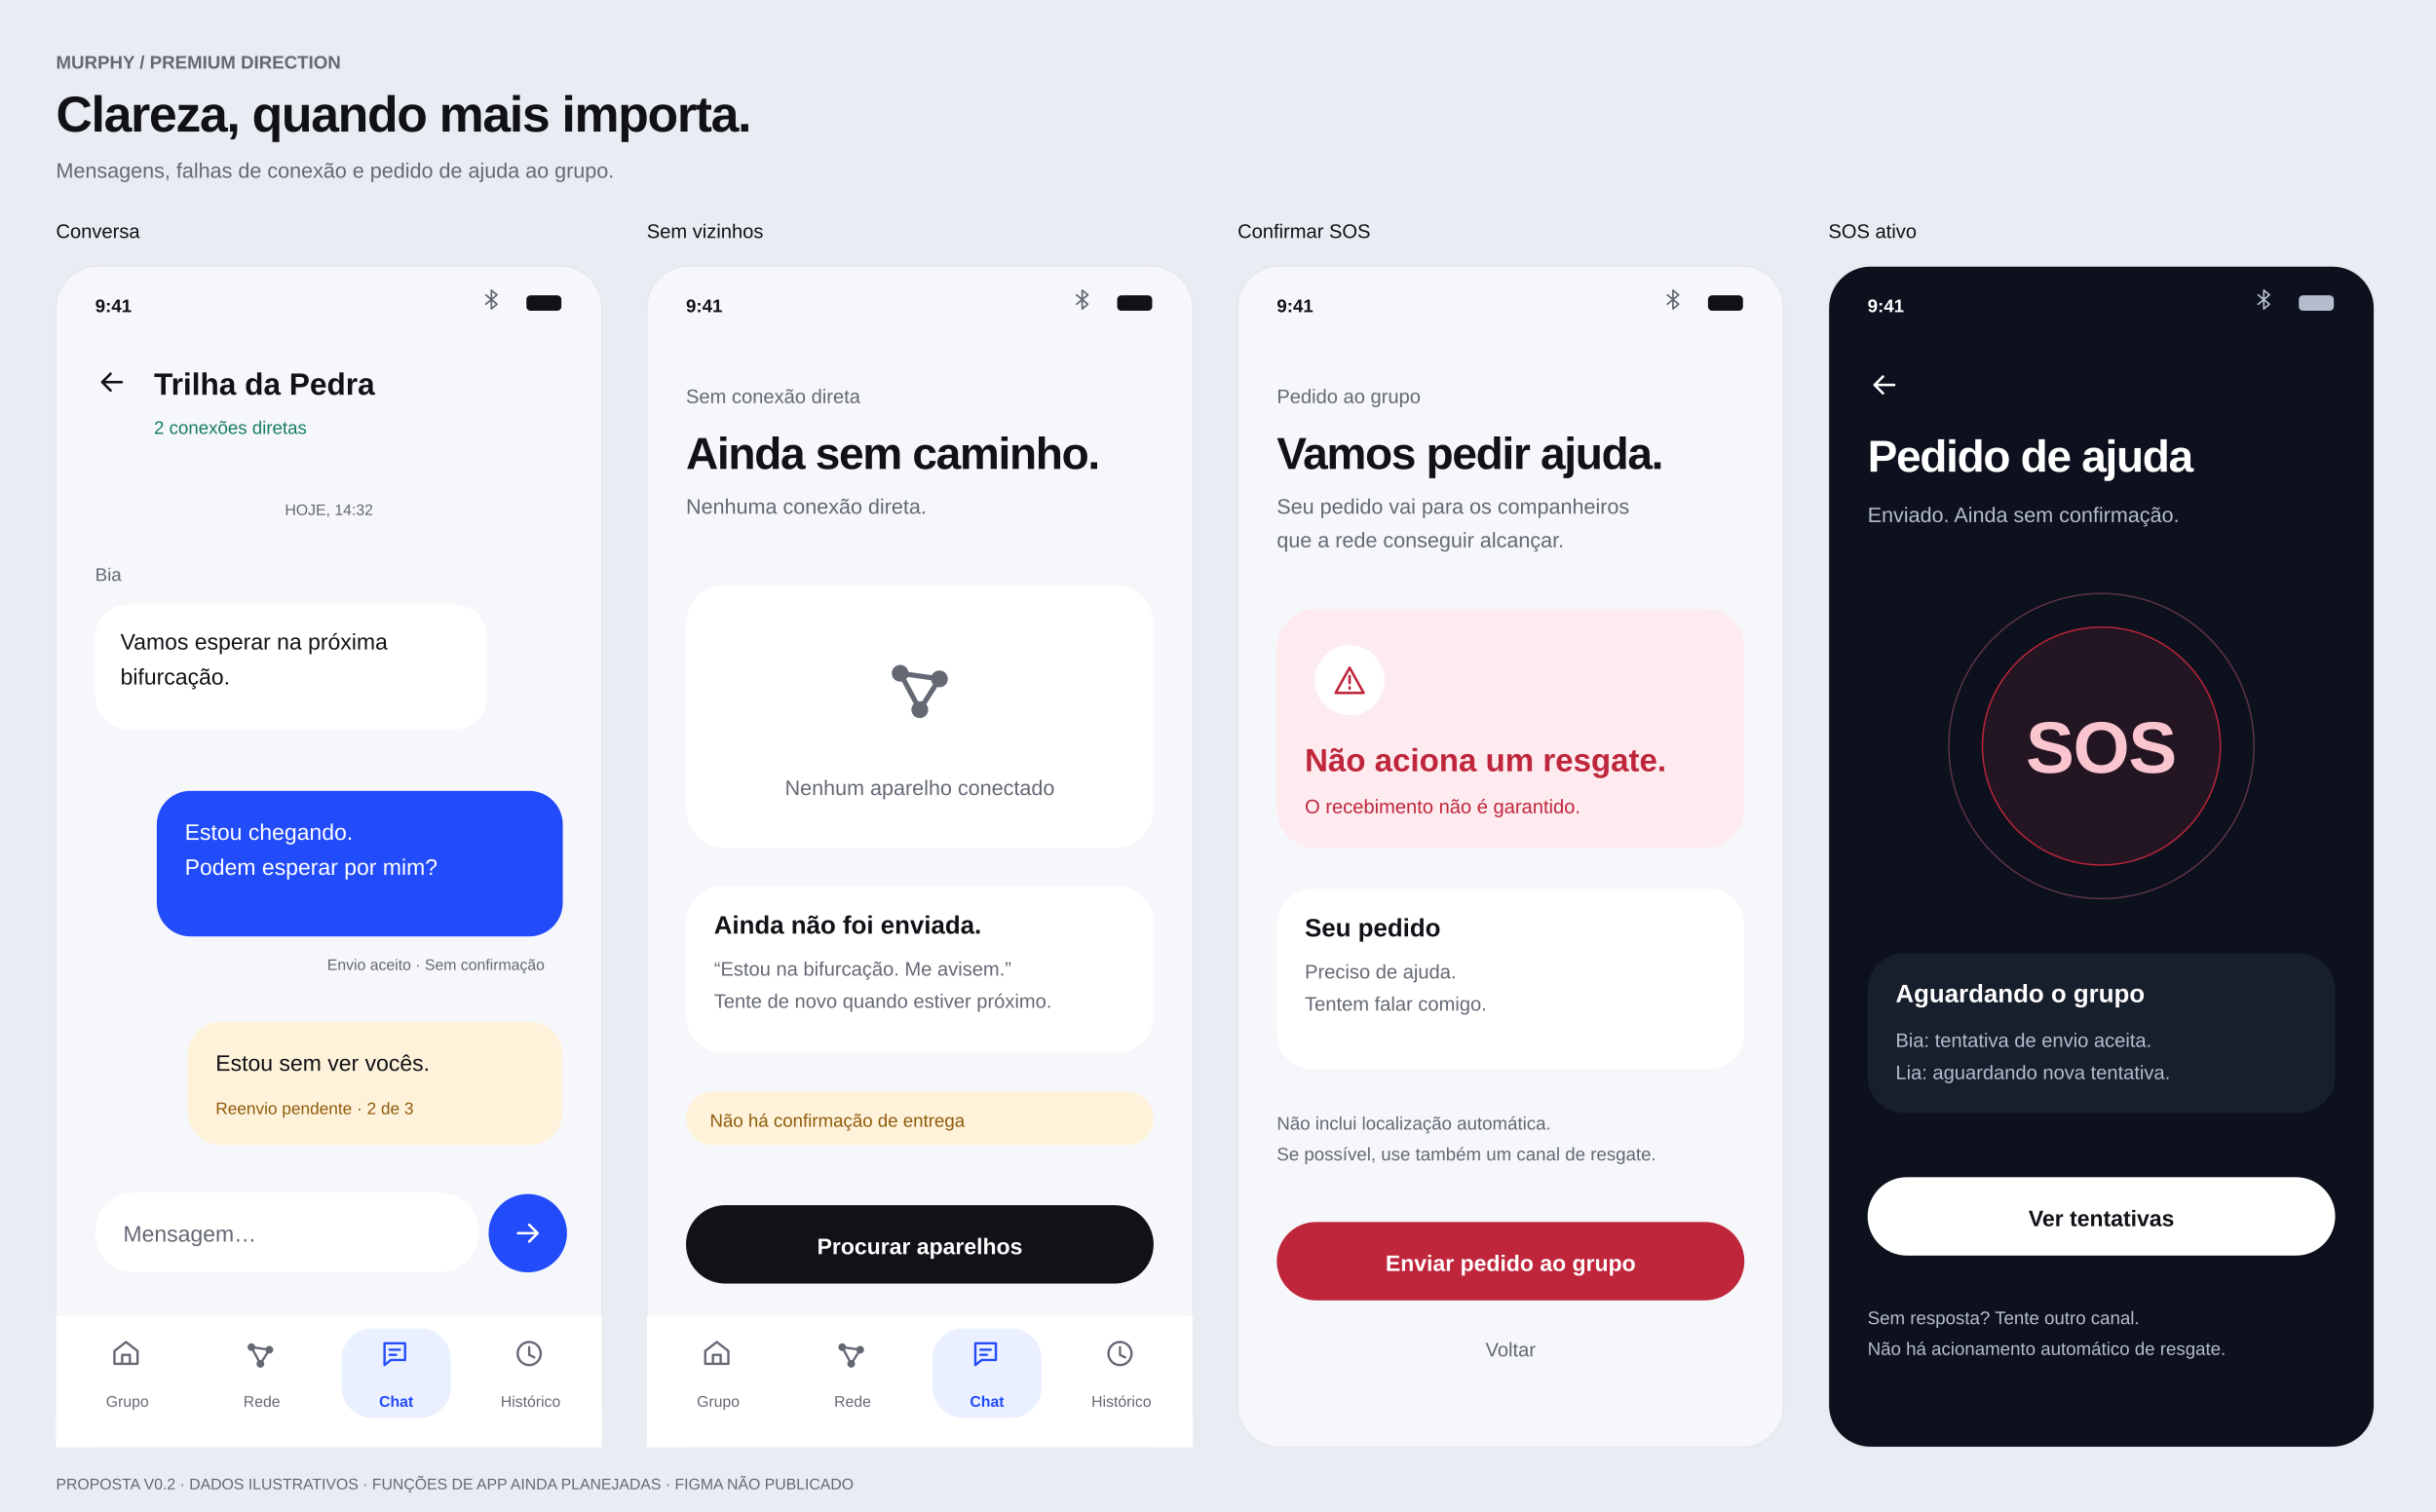
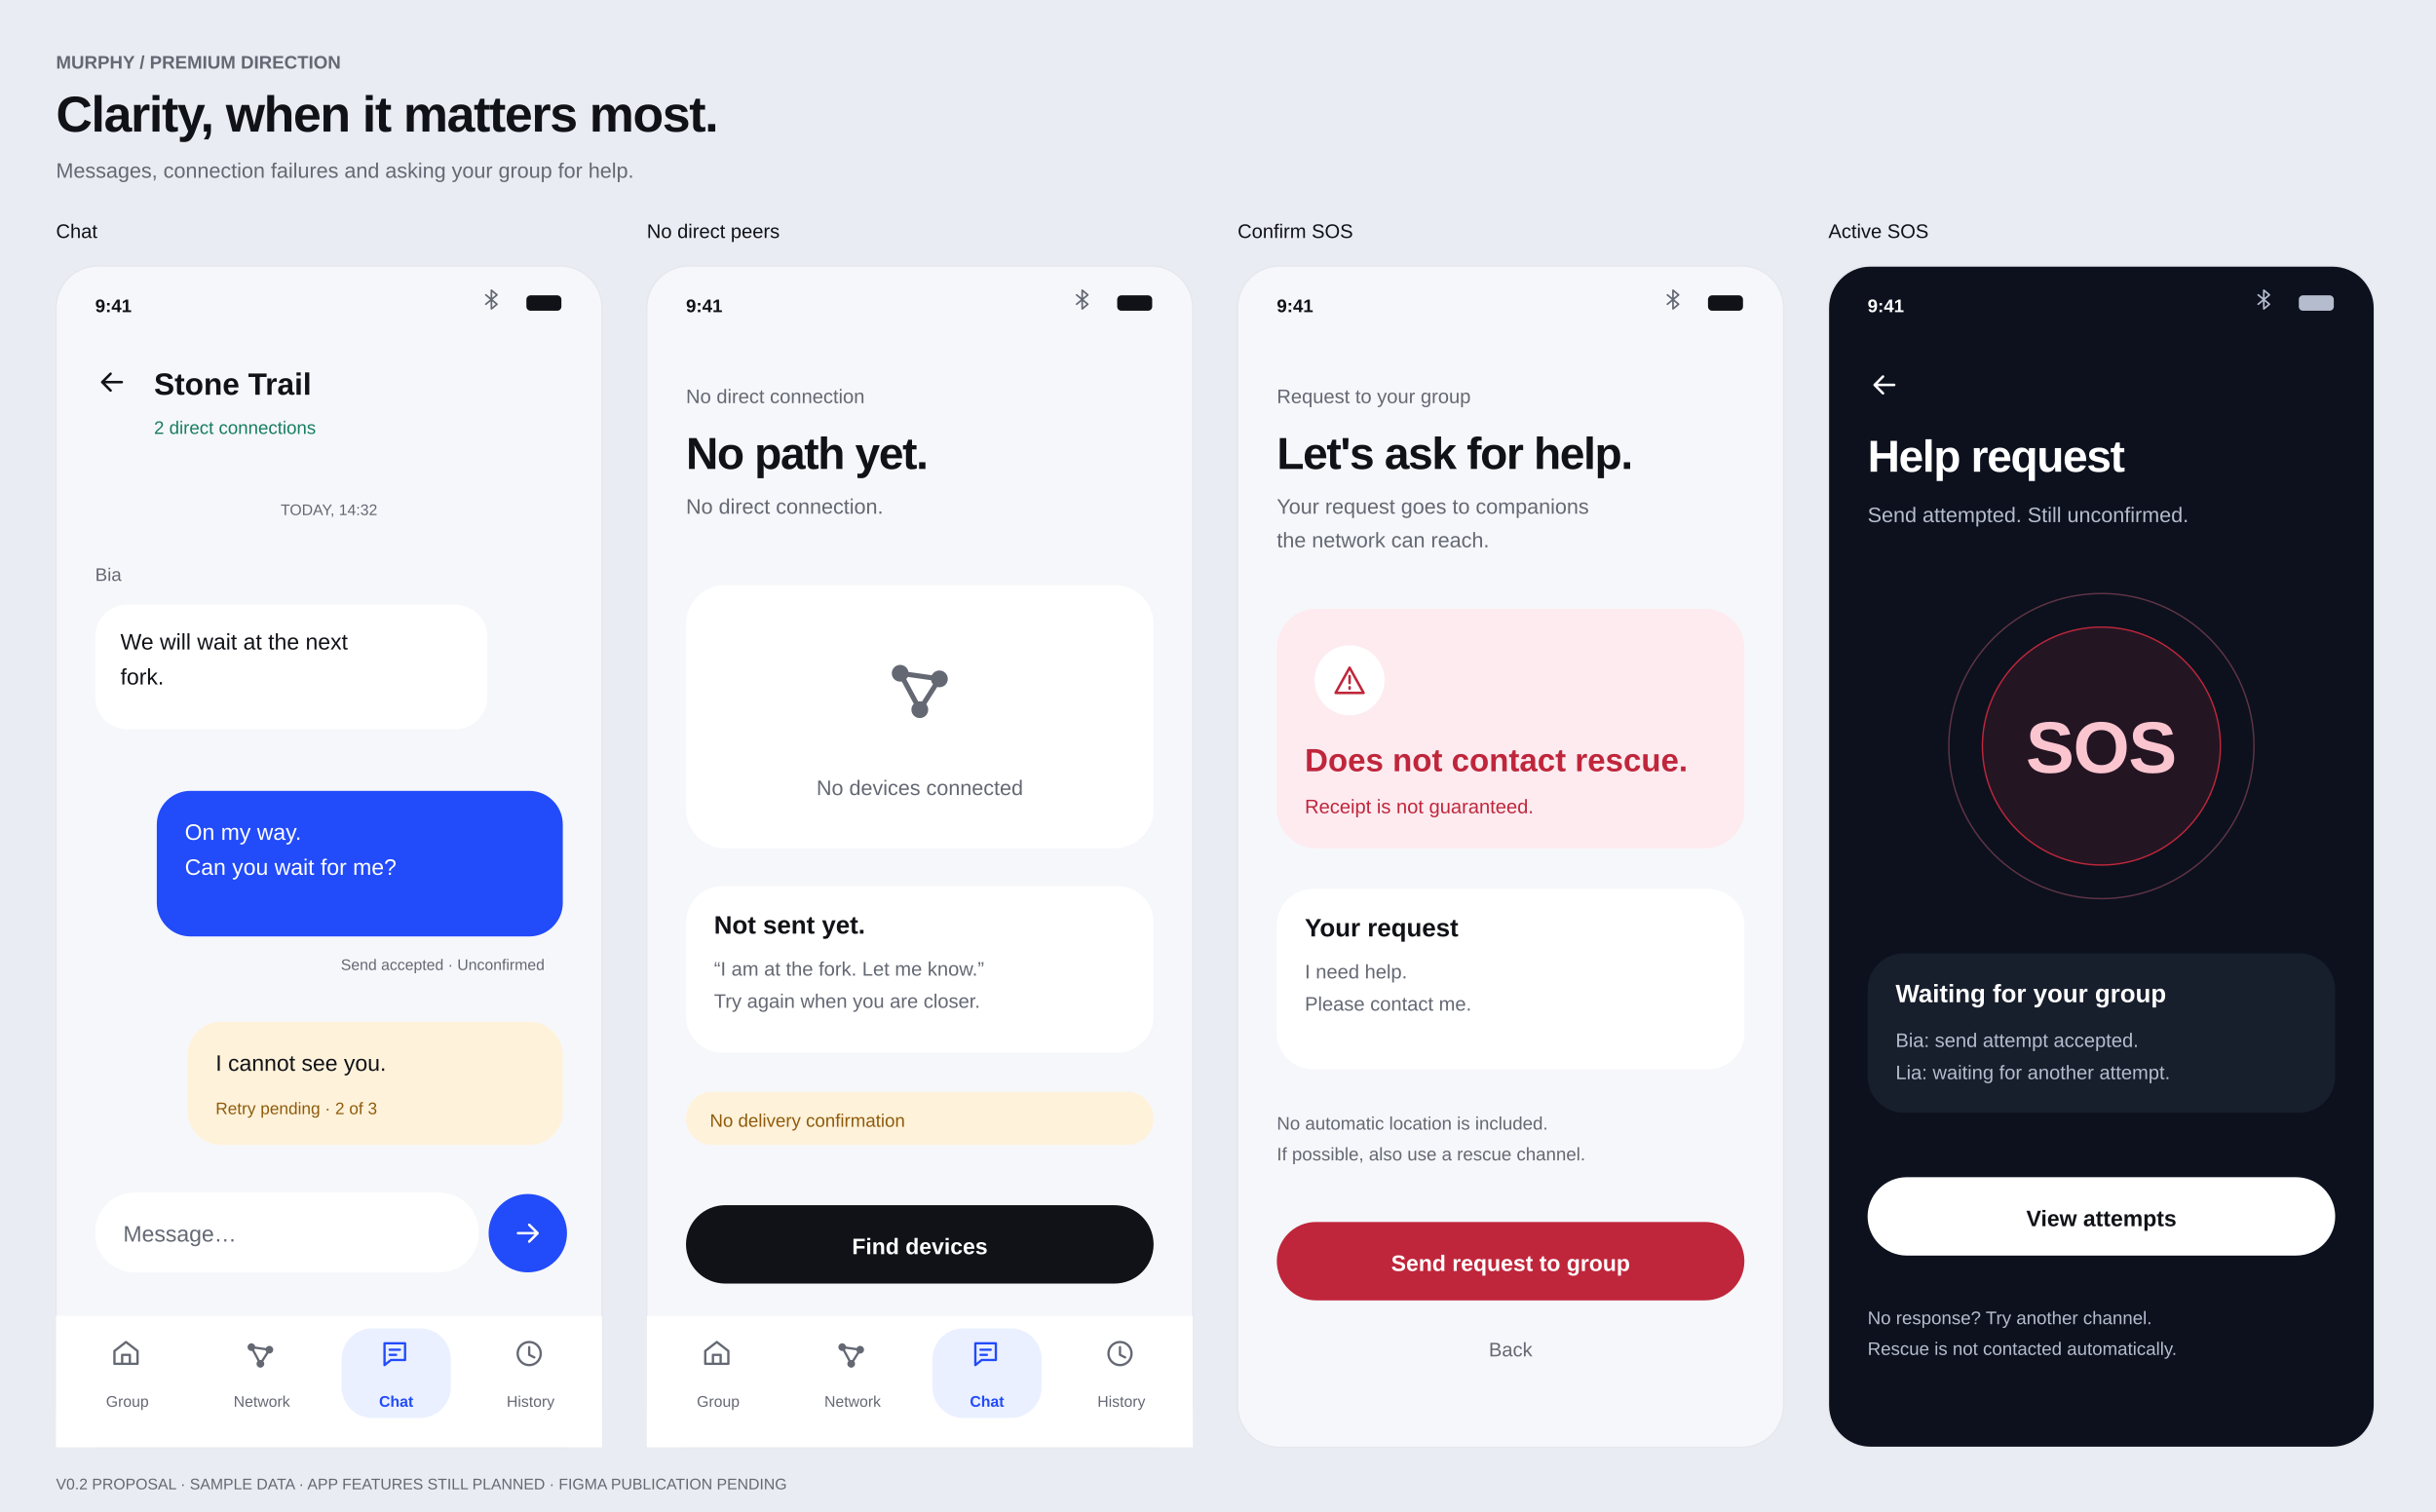
<svg xmlns="http://www.w3.org/2000/svg" width="1740" height="1080" viewBox="0 0 1740 1080">
  <defs>
    <linearGradient id="ice" x1="0" y1="0" x2="1" y2="1">
      <stop stop-color="#F1F5FF" />
      <stop offset=".5" stop-color="#E0E9FF" />
      <stop offset="1" stop-color="#F8F9FF" />
    </linearGradient>
    <linearGradient id="night" x1="0" y1="0" x2="1" y2="1">
      <stop stop-color="#121B2D" />
      <stop offset="1" stop-color="#253C64" />
    </linearGradient>
    <radialGradient id="orb">
      <stop stop-color="#B1C9FF" />
      <stop offset=".55" stop-color="#4E7CFF" />
      <stop offset="1" stop-color="#203EC2" />
    </radialGradient>
  </defs>
  <rect x="0" y="0" width="1740" height="1080" rx="0" fill="#E9ECF2" stroke="none" />
  <text x="40" y="49" font-family="Helvetica Neue, Arial, sans-serif" font-size="13" font-weight="600" fill="#646873" letter-spacing="0">MURPHY / PREMIUM DIRECTION</text>
-   <text x="40" y="94" font-family="Helvetica Neue, Arial, sans-serif" font-size="36" font-weight="600" fill="#111217" letter-spacing="-0.9">Clareza, quando mais importa.</text>
-   <text x="40" y="127" font-family="Helvetica Neue, Arial, sans-serif" font-size="15" font-weight="400" fill="#646873" letter-spacing="0">Mensagens, falhas de conexão e pedido de ajuda ao grupo.</text>
-   <text x="40" y="170" font-family="Helvetica Neue, Arial, sans-serif" font-size="14" font-weight="500" fill="#111217" letter-spacing="0">Conversa</text>
+   <text x="40" y="94" font-family="Helvetica Neue, Arial, sans-serif" font-size="36" font-weight="600" fill="#111217" letter-spacing="-0.9">Clarity, when it matters most.</text>
+   <text x="40" y="127" font-family="Helvetica Neue, Arial, sans-serif" font-size="15" font-weight="400" fill="#646873" letter-spacing="0">Messages, connection failures and asking your group for help.</text>
+   <text x="40" y="170" font-family="Helvetica Neue, Arial, sans-serif" font-size="14" font-weight="500" fill="#111217" letter-spacing="0">Chat</text>
  <g id="screen-9" transform="translate(40 190)">
    <rect x="0" y="0" width="390" height="844" rx="30" fill="#F6F7FA" stroke="#E5E7ED" />
    <text x="28" y="33" font-family="Helvetica Neue, Arial, sans-serif" font-size="13" font-weight="600" fill="#111217" letter-spacing="0">9:41</text>
    <g transform="translate(303 16) scale(0.6666667)">
      <path d="M12 2v20l6-5L6 7l12 10 M12 2l6 5L6 17" fill="none" stroke="#646873" stroke-width="1.8" stroke-linecap="round" stroke-linejoin="round" />
    </g>
    <rect x="336" y="21" width="25" height="11" rx="3" fill="#111217" stroke="none" />
    <g transform="translate(28 71) scale(1)">
      <path d="M19 12H5 M11 6l-6 6 6 6" fill="none" stroke="#111217" stroke-width="1.8" stroke-linecap="round" stroke-linejoin="round" />
    </g>
-     <text x="70" y="92" font-family="Helvetica Neue, Arial, sans-serif" font-size="22" font-weight="600" fill="#111217" letter-spacing="0">Trilha da Pedra</text>
-     <text x="70" y="120" font-family="Helvetica Neue, Arial, sans-serif" font-size="13" font-weight="400" fill="#167D60" letter-spacing="0">2 conexões diretas</text>
-     <text x="195" y="178" text-anchor="middle" font-family="Helvetica Neue, Arial, sans-serif" font-size="11" font-weight="500" fill="#646873" letter-spacing="0">HOJE, 14:32</text>
+     <text x="70" y="92" font-family="Helvetica Neue, Arial, sans-serif" font-size="22" font-weight="600" fill="#111217" letter-spacing="0">Stone Trail</text>
+     <text x="70" y="120" font-family="Helvetica Neue, Arial, sans-serif" font-size="13" font-weight="400" fill="#167D60" letter-spacing="0">2 direct connections</text>
+     <text x="195" y="178" text-anchor="middle" font-family="Helvetica Neue, Arial, sans-serif" font-size="11" font-weight="500" fill="#646873" letter-spacing="0">TODAY, 14:32</text>
    <text x="28" y="225" font-family="Helvetica Neue, Arial, sans-serif" font-size="13" font-weight="500" fill="#646873" letter-spacing="0">Bia</text>
    <rect x="28" y="242" width="280" height="89" rx="23" fill="#FFFFFF" stroke="none" />
-     <text x="46" y="274" font-family="Helvetica Neue, Arial, sans-serif" font-size="16" font-weight="400" fill="#111217" letter-spacing="0">Vamos esperar na próxima</text>
-     <text x="46" y="299" font-family="Helvetica Neue, Arial, sans-serif" font-size="16" font-weight="400" fill="#111217" letter-spacing="0">bifurcação.</text>
+     <text x="46" y="274" font-family="Helvetica Neue, Arial, sans-serif" font-size="16" font-weight="400" fill="#111217" letter-spacing="0">We will wait at the next</text>
+     <text x="46" y="299" font-family="Helvetica Neue, Arial, sans-serif" font-size="16" font-weight="400" fill="#111217" letter-spacing="0">fork.</text>
    <rect x="72" y="375" width="290" height="104" rx="24" fill="#224BFA" stroke="none" />
-     <text x="92" y="410" font-family="Helvetica Neue, Arial, sans-serif" font-size="16" font-weight="400" fill="#fff" letter-spacing="0">Estou chegando.</text>
-     <text x="92" y="435" font-family="Helvetica Neue, Arial, sans-serif" font-size="16" font-weight="400" fill="#fff" letter-spacing="0">Podem esperar por mim?</text>
-     <text x="349" text-anchor="end" y="503" font-family="Helvetica Neue, Arial, sans-serif" font-size="11" font-weight="400" fill="#646873" letter-spacing="0">Envio aceito · Sem confirmação</text>
+     <text x="92" y="410" font-family="Helvetica Neue, Arial, sans-serif" font-size="16" font-weight="400" fill="#fff" letter-spacing="0">On my way.</text>
+     <text x="92" y="435" font-family="Helvetica Neue, Arial, sans-serif" font-size="16" font-weight="400" fill="#fff" letter-spacing="0">Can you wait for me?</text>
+     <text x="349" text-anchor="end" y="503" font-family="Helvetica Neue, Arial, sans-serif" font-size="11" font-weight="400" fill="#646873" letter-spacing="0">Send accepted · Unconfirmed</text>
    <rect x="94" y="540" width="268" height="88" rx="24" fill="#FFF2DA" stroke="none" />
-     <text x="114" y="575" font-family="Helvetica Neue, Arial, sans-serif" font-size="16" font-weight="400" fill="#111217" letter-spacing="0">Estou sem ver vocês.</text>
-     <text x="114" y="606" font-family="Helvetica Neue, Arial, sans-serif" font-size="12" font-weight="400" fill="#8E5B0B" letter-spacing="0">Reenvio pendente · 2 de 3</text>
+     <text x="114" y="575" font-family="Helvetica Neue, Arial, sans-serif" font-size="16" font-weight="400" fill="#111217" letter-spacing="0">I cannot see you.</text>
+     <text x="114" y="606" font-family="Helvetica Neue, Arial, sans-serif" font-size="12" font-weight="400" fill="#8E5B0B" letter-spacing="0">Retry pending · 2 of 3</text>
    <rect x="28" y="662" width="274" height="57" rx="28" fill="#FFFFFF" stroke="none" />
-     <text x="48" y="697" font-family="Helvetica Neue, Arial, sans-serif" font-size="16" font-weight="400" fill="#646873" letter-spacing="0">Mensagem…</text>
+     <text x="48" y="697" font-family="Helvetica Neue, Arial, sans-serif" font-size="16" font-weight="400" fill="#646873" letter-spacing="0">Message…</text>
    <circle cx="337" cy="691" r="28" fill="#224BFA" />
    <g transform="translate(325 679) scale(1)">
      <path d="M5 12h14 M13 6l6 6-6 6" fill="none" stroke="#fff" stroke-width="1.8" stroke-linecap="round" stroke-linejoin="round" />
    </g>
    <rect x="0" y="750" width="390" height="94" rx="0" fill="#FFFFFF" stroke="none" />
    <rect x="12" y="759" width="78" height="64" rx="22" fill="#FFFFFF" stroke="none" />
    <g transform="translate(39 766) scale(0.9166667)">
      <path d="M3 10L12 3l9 7v10H3Z M9 20v-7h6v7" fill="none" stroke="#646873" stroke-width="1.8" stroke-linecap="round" stroke-linejoin="round" />
    </g>
-     <text x="51" y="815" text-anchor="middle" font-family="Helvetica Neue, Arial, sans-serif" font-size="11" font-weight="400" fill="#646873" letter-spacing="0">Grupo</text>
+     <text x="51" y="815" text-anchor="middle" font-family="Helvetica Neue, Arial, sans-serif" font-size="11" font-weight="400" fill="#646873" letter-spacing="0">Group</text>
    <rect x="108" y="759" width="78" height="64" rx="22" fill="#FFFFFF" stroke="none" />
    <g transform="translate(135 766) scale(0.9166667)">
      <path d="M5 7l14 2-7 11L5 7 M5 7l7 13" fill="none" stroke="#646873" stroke-width="1.8" stroke-linecap="round" stroke-linejoin="round" />
      <circle cx="5" cy="7" r="3" fill="#646873" />
      <circle cx="19" cy="9" r="3" fill="#646873" />
      <circle cx="12" cy="20" r="3" fill="#646873" />
    </g>
-     <text x="147" y="815" text-anchor="middle" font-family="Helvetica Neue, Arial, sans-serif" font-size="11" font-weight="400" fill="#646873" letter-spacing="0">Rede</text>
+     <text x="147" y="815" text-anchor="middle" font-family="Helvetica Neue, Arial, sans-serif" font-size="11" font-weight="400" fill="#646873" letter-spacing="0">Network</text>
    <rect x="204" y="759" width="78" height="64" rx="22" fill="#EAF0FF" stroke="none" />
    <g transform="translate(231 766) scale(0.9166667)">
      <path d="M4 4h16v13H9l-5 4V4 M8 9h8 M8 13h5" fill="none" stroke="#224BFA" stroke-width="1.8" stroke-linecap="round" stroke-linejoin="round" />
    </g>
    <text x="243" y="815" text-anchor="middle" font-family="Helvetica Neue, Arial, sans-serif" font-size="11" font-weight="600" fill="#224BFA" letter-spacing="0">Chat</text>
    <rect x="300" y="759" width="78" height="64" rx="22" fill="#FFFFFF" stroke="none" />
    <g transform="translate(327 766) scale(0.9166667)">
      <path d="M12 7v6l4 2" fill="none" stroke="#646873" stroke-width="1.8" stroke-linecap="round" stroke-linejoin="round" />
      <circle cx="12" cy="12" r="9" fill="none" stroke="#646873" stroke-width="1.8" />
    </g>
-     <text x="339" y="815" text-anchor="middle" font-family="Helvetica Neue, Arial, sans-serif" font-size="11" font-weight="400" fill="#646873" letter-spacing="0">Histórico</text>
+     <text x="339" y="815" text-anchor="middle" font-family="Helvetica Neue, Arial, sans-serif" font-size="11" font-weight="400" fill="#646873" letter-spacing="0">History</text>
  </g>
-   <text x="462" y="170" font-family="Helvetica Neue, Arial, sans-serif" font-size="14" font-weight="500" fill="#111217" letter-spacing="0">Sem vizinhos</text>
+   <text x="462" y="170" font-family="Helvetica Neue, Arial, sans-serif" font-size="14" font-weight="500" fill="#111217" letter-spacing="0">No direct peers</text>
  <g id="screen-10" transform="translate(462 190)">
    <rect x="0" y="0" width="390" height="844" rx="30" fill="#F6F7FA" stroke="#E5E7ED" />
    <text x="28" y="33" font-family="Helvetica Neue, Arial, sans-serif" font-size="13" font-weight="600" fill="#111217" letter-spacing="0">9:41</text>
    <g transform="translate(303 16) scale(0.6666667)">
      <path d="M12 2v20l6-5L6 7l12 10 M12 2l6 5L6 17" fill="none" stroke="#646873" stroke-width="1.8" stroke-linecap="round" stroke-linejoin="round" />
    </g>
    <rect x="336" y="21" width="25" height="11" rx="3" fill="#111217" stroke="none" />
-     <text x="28" y="98" font-family="Helvetica Neue, Arial, sans-serif" font-size="14" font-weight="500" fill="#646873" letter-spacing="0">Sem conexão direta</text>
-     <text x="28" y="145" font-family="Helvetica Neue, Arial, sans-serif" font-size="32" font-weight="600" fill="#111217" letter-spacing="-0.9">Ainda sem caminho.</text>
-     <text x="28" y="177" font-family="Helvetica Neue, Arial, sans-serif" font-size="15" font-weight="400" fill="#646873" letter-spacing="0">Nenhuma conexão direta.</text>
+     <text x="28" y="98" font-family="Helvetica Neue, Arial, sans-serif" font-size="14" font-weight="500" fill="#646873" letter-spacing="0">No direct connection</text>
+     <text x="28" y="145" font-family="Helvetica Neue, Arial, sans-serif" font-size="32" font-weight="600" fill="#111217" letter-spacing="-0.9">No path yet.</text>
+     <text x="28" y="177" font-family="Helvetica Neue, Arial, sans-serif" font-size="15" font-weight="400" fill="#646873" letter-spacing="0">No direct connection.</text>
    <rect x="28" y="228" width="334" height="188" rx="28" fill="#FFFFFF" stroke="none" />
    <g transform="translate(171 277) scale(2)">
      <path d="M5 7l14 2-7 11L5 7 M5 7l7 13" fill="none" stroke="#646873" stroke-width="1.8" stroke-linecap="round" stroke-linejoin="round" />
      <circle cx="5" cy="7" r="3" fill="#646873" />
      <circle cx="19" cy="9" r="3" fill="#646873" />
      <circle cx="12" cy="20" r="3" fill="#646873" />
    </g>
-     <text x="195" y="378" text-anchor="middle" font-family="Helvetica Neue, Arial, sans-serif" font-size="15" font-weight="500" fill="#646873" letter-spacing="0">Nenhum aparelho conectado</text>
+     <text x="195" y="378" text-anchor="middle" font-family="Helvetica Neue, Arial, sans-serif" font-size="15" font-weight="500" fill="#646873" letter-spacing="0">No devices connected</text>
    <rect x="28" y="443" width="334" height="119" rx="26" fill="#FFFFFF" stroke="none" />
-     <text x="48" y="477" font-family="Helvetica Neue, Arial, sans-serif" font-size="18" font-weight="600" fill="#111217" letter-spacing="0">Ainda não foi enviada.</text>
-     <text x="48" y="507" font-family="Helvetica Neue, Arial, sans-serif" font-size="14" font-weight="400" fill="#646873" letter-spacing="0">“Estou na bifurcação. Me avisem.”</text>
-     <text x="48" y="530" font-family="Helvetica Neue, Arial, sans-serif" font-size="14" font-weight="400" fill="#646873" letter-spacing="0">Tente de novo quando estiver próximo.</text>
+     <text x="48" y="477" font-family="Helvetica Neue, Arial, sans-serif" font-size="18" font-weight="600" fill="#111217" letter-spacing="0">Not sent yet.</text>
+     <text x="48" y="507" font-family="Helvetica Neue, Arial, sans-serif" font-size="14" font-weight="400" fill="#646873" letter-spacing="0">“I am at the fork. Let me know.”</text>
+     <text x="48" y="530" font-family="Helvetica Neue, Arial, sans-serif" font-size="14" font-weight="400" fill="#646873" letter-spacing="0">Try again when you are closer.</text>
    <rect x="28" y="590" width="334" height="38" rx="19" fill="#FFF2DA" stroke="none" />
-     <text x="45" y="615" font-family="Helvetica Neue, Arial, sans-serif" font-size="13" font-weight="500" fill="#8E5B0B" letter-spacing="0">Não há confirmação de entrega</text>
+     <text x="45" y="615" font-family="Helvetica Neue, Arial, sans-serif" font-size="13" font-weight="500" fill="#8E5B0B" letter-spacing="0">No delivery confirmation</text>
    <rect x="28" y="671" width="334" height="56" rx="28" fill="#111217" stroke="none" />
-     <text x="195" y="706" text-anchor="middle" font-family="Helvetica Neue, Arial, sans-serif" font-size="16" font-weight="600" fill="#fff" letter-spacing="0">Procurar aparelhos</text>
+     <text x="195" y="706" text-anchor="middle" font-family="Helvetica Neue, Arial, sans-serif" font-size="16" font-weight="600" fill="#fff" letter-spacing="0">Find devices</text>
    <rect x="0" y="750" width="390" height="94" rx="0" fill="#FFFFFF" stroke="none" />
    <rect x="12" y="759" width="78" height="64" rx="22" fill="#FFFFFF" stroke="none" />
    <g transform="translate(39 766) scale(0.9166667)">
      <path d="M3 10L12 3l9 7v10H3Z M9 20v-7h6v7" fill="none" stroke="#646873" stroke-width="1.8" stroke-linecap="round" stroke-linejoin="round" />
    </g>
-     <text x="51" y="815" text-anchor="middle" font-family="Helvetica Neue, Arial, sans-serif" font-size="11" font-weight="400" fill="#646873" letter-spacing="0">Grupo</text>
+     <text x="51" y="815" text-anchor="middle" font-family="Helvetica Neue, Arial, sans-serif" font-size="11" font-weight="400" fill="#646873" letter-spacing="0">Group</text>
    <rect x="108" y="759" width="78" height="64" rx="22" fill="#FFFFFF" stroke="none" />
    <g transform="translate(135 766) scale(0.9166667)">
      <path d="M5 7l14 2-7 11L5 7 M5 7l7 13" fill="none" stroke="#646873" stroke-width="1.8" stroke-linecap="round" stroke-linejoin="round" />
      <circle cx="5" cy="7" r="3" fill="#646873" />
      <circle cx="19" cy="9" r="3" fill="#646873" />
      <circle cx="12" cy="20" r="3" fill="#646873" />
    </g>
-     <text x="147" y="815" text-anchor="middle" font-family="Helvetica Neue, Arial, sans-serif" font-size="11" font-weight="400" fill="#646873" letter-spacing="0">Rede</text>
+     <text x="147" y="815" text-anchor="middle" font-family="Helvetica Neue, Arial, sans-serif" font-size="11" font-weight="400" fill="#646873" letter-spacing="0">Network</text>
    <rect x="204" y="759" width="78" height="64" rx="22" fill="#EAF0FF" stroke="none" />
    <g transform="translate(231 766) scale(0.9166667)">
      <path d="M4 4h16v13H9l-5 4V4 M8 9h8 M8 13h5" fill="none" stroke="#224BFA" stroke-width="1.8" stroke-linecap="round" stroke-linejoin="round" />
    </g>
    <text x="243" y="815" text-anchor="middle" font-family="Helvetica Neue, Arial, sans-serif" font-size="11" font-weight="600" fill="#224BFA" letter-spacing="0">Chat</text>
    <rect x="300" y="759" width="78" height="64" rx="22" fill="#FFFFFF" stroke="none" />
    <g transform="translate(327 766) scale(0.9166667)">
      <path d="M12 7v6l4 2" fill="none" stroke="#646873" stroke-width="1.8" stroke-linecap="round" stroke-linejoin="round" />
      <circle cx="12" cy="12" r="9" fill="none" stroke="#646873" stroke-width="1.8" />
    </g>
-     <text x="339" y="815" text-anchor="middle" font-family="Helvetica Neue, Arial, sans-serif" font-size="11" font-weight="400" fill="#646873" letter-spacing="0">Histórico</text>
+     <text x="339" y="815" text-anchor="middle" font-family="Helvetica Neue, Arial, sans-serif" font-size="11" font-weight="400" fill="#646873" letter-spacing="0">History</text>
  </g>
-   <text x="884" y="170" font-family="Helvetica Neue, Arial, sans-serif" font-size="14" font-weight="500" fill="#111217" letter-spacing="0">Confirmar SOS</text>
+   <text x="884" y="170" font-family="Helvetica Neue, Arial, sans-serif" font-size="14" font-weight="500" fill="#111217" letter-spacing="0">Confirm SOS</text>
  <g id="screen-11" transform="translate(884 190)">
    <rect x="0" y="0" width="390" height="844" rx="30" fill="#F6F7FA" stroke="#E5E7ED" />
    <text x="28" y="33" font-family="Helvetica Neue, Arial, sans-serif" font-size="13" font-weight="600" fill="#111217" letter-spacing="0">9:41</text>
    <g transform="translate(303 16) scale(0.6666667)">
      <path d="M12 2v20l6-5L6 7l12 10 M12 2l6 5L6 17" fill="none" stroke="#646873" stroke-width="1.8" stroke-linecap="round" stroke-linejoin="round" />
    </g>
    <rect x="336" y="21" width="25" height="11" rx="3" fill="#111217" stroke="none" />
-     <text x="28" y="98" font-family="Helvetica Neue, Arial, sans-serif" font-size="14" font-weight="500" fill="#646873" letter-spacing="0">Pedido ao grupo</text>
-     <text x="28" y="145" font-family="Helvetica Neue, Arial, sans-serif" font-size="32" font-weight="600" fill="#111217" letter-spacing="-0.9">Vamos pedir ajuda.</text>
-     <text x="28" y="177" font-family="Helvetica Neue, Arial, sans-serif" font-size="15" font-weight="400" fill="#646873" letter-spacing="0">Seu pedido vai para os companheiros</text>
-     <text x="28" y="201" font-family="Helvetica Neue, Arial, sans-serif" font-size="15" font-weight="400" fill="#646873" letter-spacing="0">que a rede conseguir alcançar.</text>
+     <text x="28" y="98" font-family="Helvetica Neue, Arial, sans-serif" font-size="14" font-weight="500" fill="#646873" letter-spacing="0">Request to your group</text>
+     <text x="28" y="145" font-family="Helvetica Neue, Arial, sans-serif" font-size="32" font-weight="600" fill="#111217" letter-spacing="-0.9">Let's ask for help.</text>
+     <text x="28" y="177" font-family="Helvetica Neue, Arial, sans-serif" font-size="15" font-weight="400" fill="#646873" letter-spacing="0">Your request goes to companions</text>
+     <text x="28" y="201" font-family="Helvetica Neue, Arial, sans-serif" font-size="15" font-weight="400" fill="#646873" letter-spacing="0">the network can reach.</text>
    <rect x="28" y="245" width="334" height="171" rx="28" fill="#FDEBF0" stroke="none" />
    <circle cx="80" cy="296" r="25" fill="#fff" />
    <g transform="translate(68 284) scale(1)">
      <path d="M12 3L2 21h20L12 3 M12 9v5 M12 17v1" fill="none" stroke="#BF263B" stroke-width="1.8" stroke-linecap="round" stroke-linejoin="round" />
    </g>
-     <text x="48" y="361" font-family="Helvetica Neue, Arial, sans-serif" font-size="23" font-weight="600" fill="#BF263B" letter-spacing="0">Não aciona um resgate.</text>
-     <text x="48" y="391" font-family="Helvetica Neue, Arial, sans-serif" font-size="14" font-weight="400" fill="#BF263B" letter-spacing="0">O recebimento não é garantido.</text>
+     <text x="48" y="361" font-family="Helvetica Neue, Arial, sans-serif" font-size="23" font-weight="600" fill="#BF263B" letter-spacing="0">Does not contact rescue.</text>
+     <text x="48" y="391" font-family="Helvetica Neue, Arial, sans-serif" font-size="14" font-weight="400" fill="#BF263B" letter-spacing="0">Receipt is not guaranteed.</text>
    <rect x="28" y="445" width="334" height="129" rx="26" fill="#FFFFFF" stroke="none" />
-     <text x="48" y="479" font-family="Helvetica Neue, Arial, sans-serif" font-size="18" font-weight="600" fill="#111217" letter-spacing="0">Seu pedido</text>
-     <text x="48" y="509" font-family="Helvetica Neue, Arial, sans-serif" font-size="14" font-weight="400" fill="#646873" letter-spacing="0">Preciso de ajuda.</text>
-     <text x="48" y="532" font-family="Helvetica Neue, Arial, sans-serif" font-size="14" font-weight="400" fill="#646873" letter-spacing="0">Tentem falar comigo.</text>
-     <text x="28" y="617" font-family="Helvetica Neue, Arial, sans-serif" font-size="13" font-weight="400" fill="#646873" letter-spacing="0">Não inclui localização automática.</text>
-     <text x="28" y="639" font-family="Helvetica Neue, Arial, sans-serif" font-size="13" font-weight="400" fill="#646873" letter-spacing="0">Se possível, use também um canal de resgate.</text>
+     <text x="48" y="479" font-family="Helvetica Neue, Arial, sans-serif" font-size="18" font-weight="600" fill="#111217" letter-spacing="0">Your request</text>
+     <text x="48" y="509" font-family="Helvetica Neue, Arial, sans-serif" font-size="14" font-weight="400" fill="#646873" letter-spacing="0">I need help.</text>
+     <text x="48" y="532" font-family="Helvetica Neue, Arial, sans-serif" font-size="14" font-weight="400" fill="#646873" letter-spacing="0">Please contact me.</text>
+     <text x="28" y="617" font-family="Helvetica Neue, Arial, sans-serif" font-size="13" font-weight="400" fill="#646873" letter-spacing="0">No automatic location is included.</text>
+     <text x="28" y="639" font-family="Helvetica Neue, Arial, sans-serif" font-size="13" font-weight="400" fill="#646873" letter-spacing="0">If possible, also use a rescue channel.</text>
    <rect x="28" y="683" width="334" height="56" rx="28" fill="#BF263B" stroke="none" />
-     <text x="195" y="718" text-anchor="middle" font-family="Helvetica Neue, Arial, sans-serif" font-size="16" font-weight="600" fill="#fff" letter-spacing="0">Enviar pedido ao grupo</text>
-     <text x="195" y="779" text-anchor="middle" font-family="Helvetica Neue, Arial, sans-serif" font-size="14" font-weight="500" fill="#646873" letter-spacing="0">Voltar</text>
+     <text x="195" y="718" text-anchor="middle" font-family="Helvetica Neue, Arial, sans-serif" font-size="16" font-weight="600" fill="#fff" letter-spacing="0">Send request to group</text>
+     <text x="195" y="779" text-anchor="middle" font-family="Helvetica Neue, Arial, sans-serif" font-size="14" font-weight="500" fill="#646873" letter-spacing="0">Back</text>
  </g>
-   <text x="1306" y="170" font-family="Helvetica Neue, Arial, sans-serif" font-size="14" font-weight="500" fill="#111217" letter-spacing="0">SOS ativo</text>
+   <text x="1306" y="170" font-family="Helvetica Neue, Arial, sans-serif" font-size="14" font-weight="500" fill="#111217" letter-spacing="0">Active SOS</text>
  <g id="screen-12" transform="translate(1306 190)">
    <rect x="0" y="0" width="390" height="844" rx="30" fill="#0C111D" stroke="#E5E7ED" />
    <text x="28" y="33" font-family="Helvetica Neue, Arial, sans-serif" font-size="13" font-weight="600" fill="#fff" letter-spacing="0">9:41</text>
    <g transform="translate(303 16) scale(0.6666667)">
      <path d="M12 2v20l6-5L6 7l12 10 M12 2l6 5L6 17" fill="none" stroke="#B5BCCD" stroke-width="1.8" stroke-linecap="round" stroke-linejoin="round" />
    </g>
    <rect x="336" y="21" width="25" height="11" rx="3" fill="#B5BCCD" stroke="none" />
    <g transform="translate(28 73) scale(1)">
      <path d="M19 12H5 M11 6l-6 6 6 6" fill="none" stroke="#fff" stroke-width="1.8" stroke-linecap="round" stroke-linejoin="round" />
    </g>
-     <text x="28" y="147" font-family="Helvetica Neue, Arial, sans-serif" font-size="32" font-weight="600" fill="#fff" letter-spacing="-0.9">Pedido de ajuda</text>
-     <text x="28" y="183" font-family="Helvetica Neue, Arial, sans-serif" font-size="15" font-weight="400" fill="#B5BCCD" letter-spacing="0">Enviado. Ainda sem confirmação.</text>
+     <text x="28" y="147" font-family="Helvetica Neue, Arial, sans-serif" font-size="32" font-weight="600" fill="#fff" letter-spacing="-0.9">Help request</text>
+     <text x="28" y="183" font-family="Helvetica Neue, Arial, sans-serif" font-size="15" font-weight="400" fill="#B5BCCD" letter-spacing="0">Send attempted. Still unconfirmed.</text>
    <circle cx="195" cy="343" r="109" fill="none" stroke="#603446" />
    <circle cx="195" cy="343" r="85" fill="#241523" stroke="#BF263B" />
    <text x="195" y="362" text-anchor="middle" font-family="Helvetica Neue, Arial, sans-serif" font-size="52" font-weight="600" fill="#FBC5CF" letter-spacing="-0.9">SOS</text>
    <rect x="28" y="491" width="334" height="114" rx="26" fill="#171E2C" stroke="none" />
-     <text x="48" y="526" font-family="Helvetica Neue, Arial, sans-serif" font-size="18" font-weight="600" fill="#fff" letter-spacing="0">Aguardando o grupo</text>
-     <text x="48" y="558" font-family="Helvetica Neue, Arial, sans-serif" font-size="14" font-weight="400" fill="#B5BCCD" letter-spacing="0">Bia: tentativa de envio aceita.</text>
-     <text x="48" y="581" font-family="Helvetica Neue, Arial, sans-serif" font-size="14" font-weight="400" fill="#B5BCCD" letter-spacing="0">Lia: aguardando nova tentativa.</text>
+     <text x="48" y="526" font-family="Helvetica Neue, Arial, sans-serif" font-size="18" font-weight="600" fill="#fff" letter-spacing="0">Waiting for your group</text>
+     <text x="48" y="558" font-family="Helvetica Neue, Arial, sans-serif" font-size="14" font-weight="400" fill="#B5BCCD" letter-spacing="0">Bia: send attempt accepted.</text>
+     <text x="48" y="581" font-family="Helvetica Neue, Arial, sans-serif" font-size="14" font-weight="400" fill="#B5BCCD" letter-spacing="0">Lia: waiting for another attempt.</text>
    <rect x="28" y="651" width="334" height="56" rx="28" fill="#fff" stroke="none" />
-     <text x="195" y="686" text-anchor="middle" font-family="Helvetica Neue, Arial, sans-serif" font-size="16" font-weight="600" fill="#111217" letter-spacing="0">Ver tentativas</text>
-     <text x="28" y="756" font-family="Helvetica Neue, Arial, sans-serif" font-size="13" font-weight="400" fill="#B5BCCD" letter-spacing="0">Sem resposta? Tente outro canal.</text>
-     <text x="28" y="778" font-family="Helvetica Neue, Arial, sans-serif" font-size="13" font-weight="400" fill="#B5BCCD" letter-spacing="0">Não há acionamento automático de resgate.</text>
+     <text x="195" y="686" text-anchor="middle" font-family="Helvetica Neue, Arial, sans-serif" font-size="16" font-weight="600" fill="#111217" letter-spacing="0">View attempts</text>
+     <text x="28" y="756" font-family="Helvetica Neue, Arial, sans-serif" font-size="13" font-weight="400" fill="#B5BCCD" letter-spacing="0">No response? Try another channel.</text>
+     <text x="28" y="778" font-family="Helvetica Neue, Arial, sans-serif" font-size="13" font-weight="400" fill="#B5BCCD" letter-spacing="0">Rescue is not contacted automatically.</text>
  </g>
-   <text x="40" y="1064" font-family="Helvetica Neue, Arial, sans-serif" font-size="11" font-weight="500" fill="#646873" letter-spacing="0">PROPOSTA V0.2 · DADOS ILUSTRATIVOS · FUNÇÕES DE APP AINDA PLANEJADAS · FIGMA NÃO PUBLICADO</text>
+   <text x="40" y="1064" font-family="Helvetica Neue, Arial, sans-serif" font-size="11" font-weight="500" fill="#646873" letter-spacing="0">V0.2 PROPOSAL · SAMPLE DATA · APP FEATURES STILL PLANNED · FIGMA PUBLICATION PENDING</text>
</svg>
